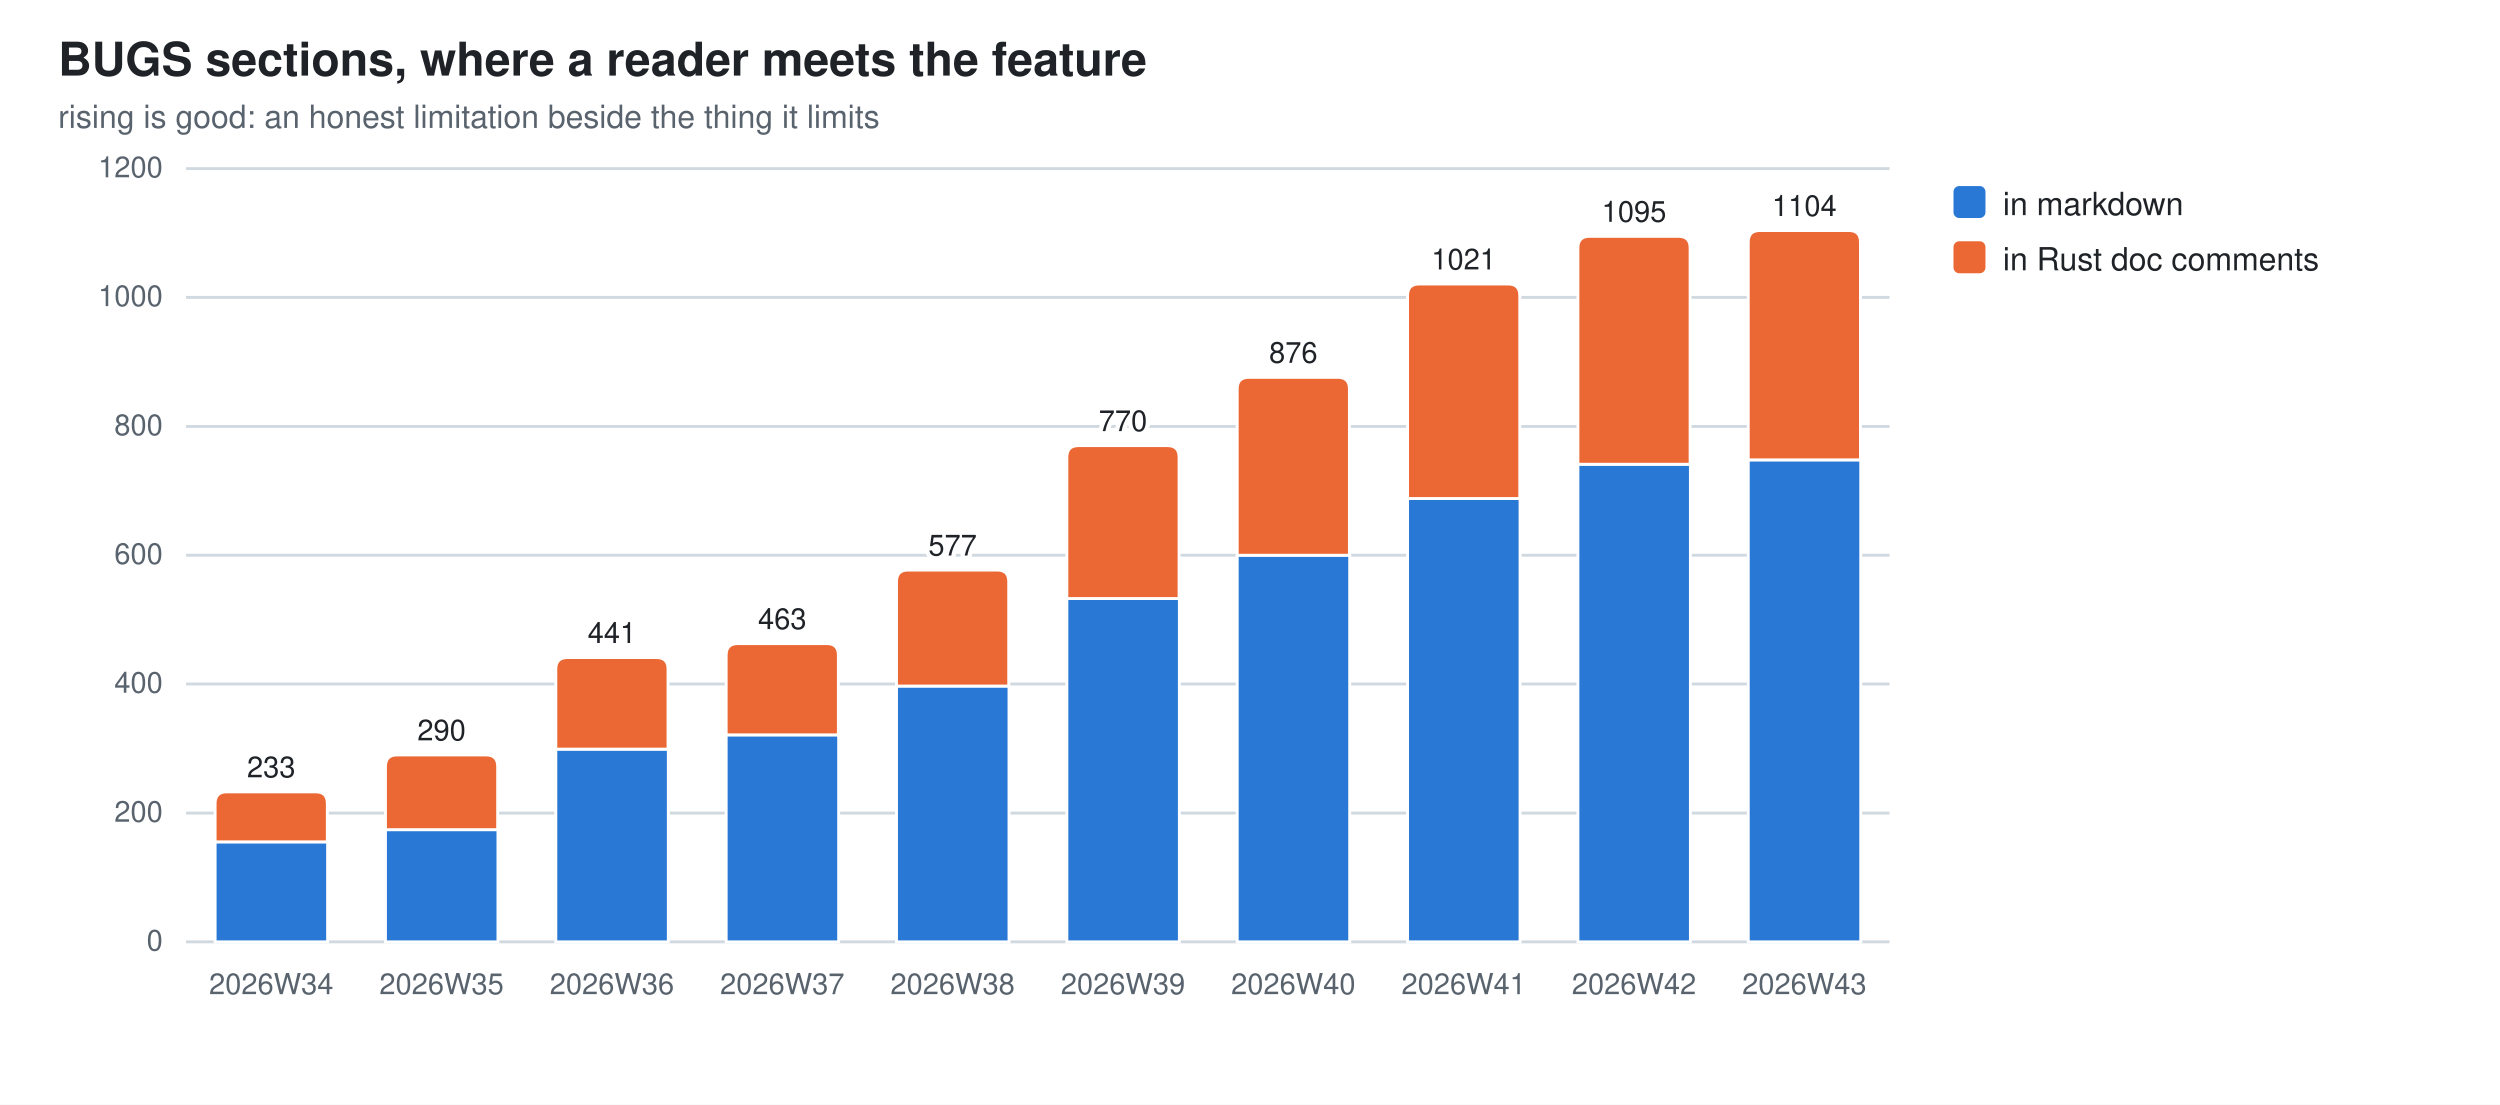
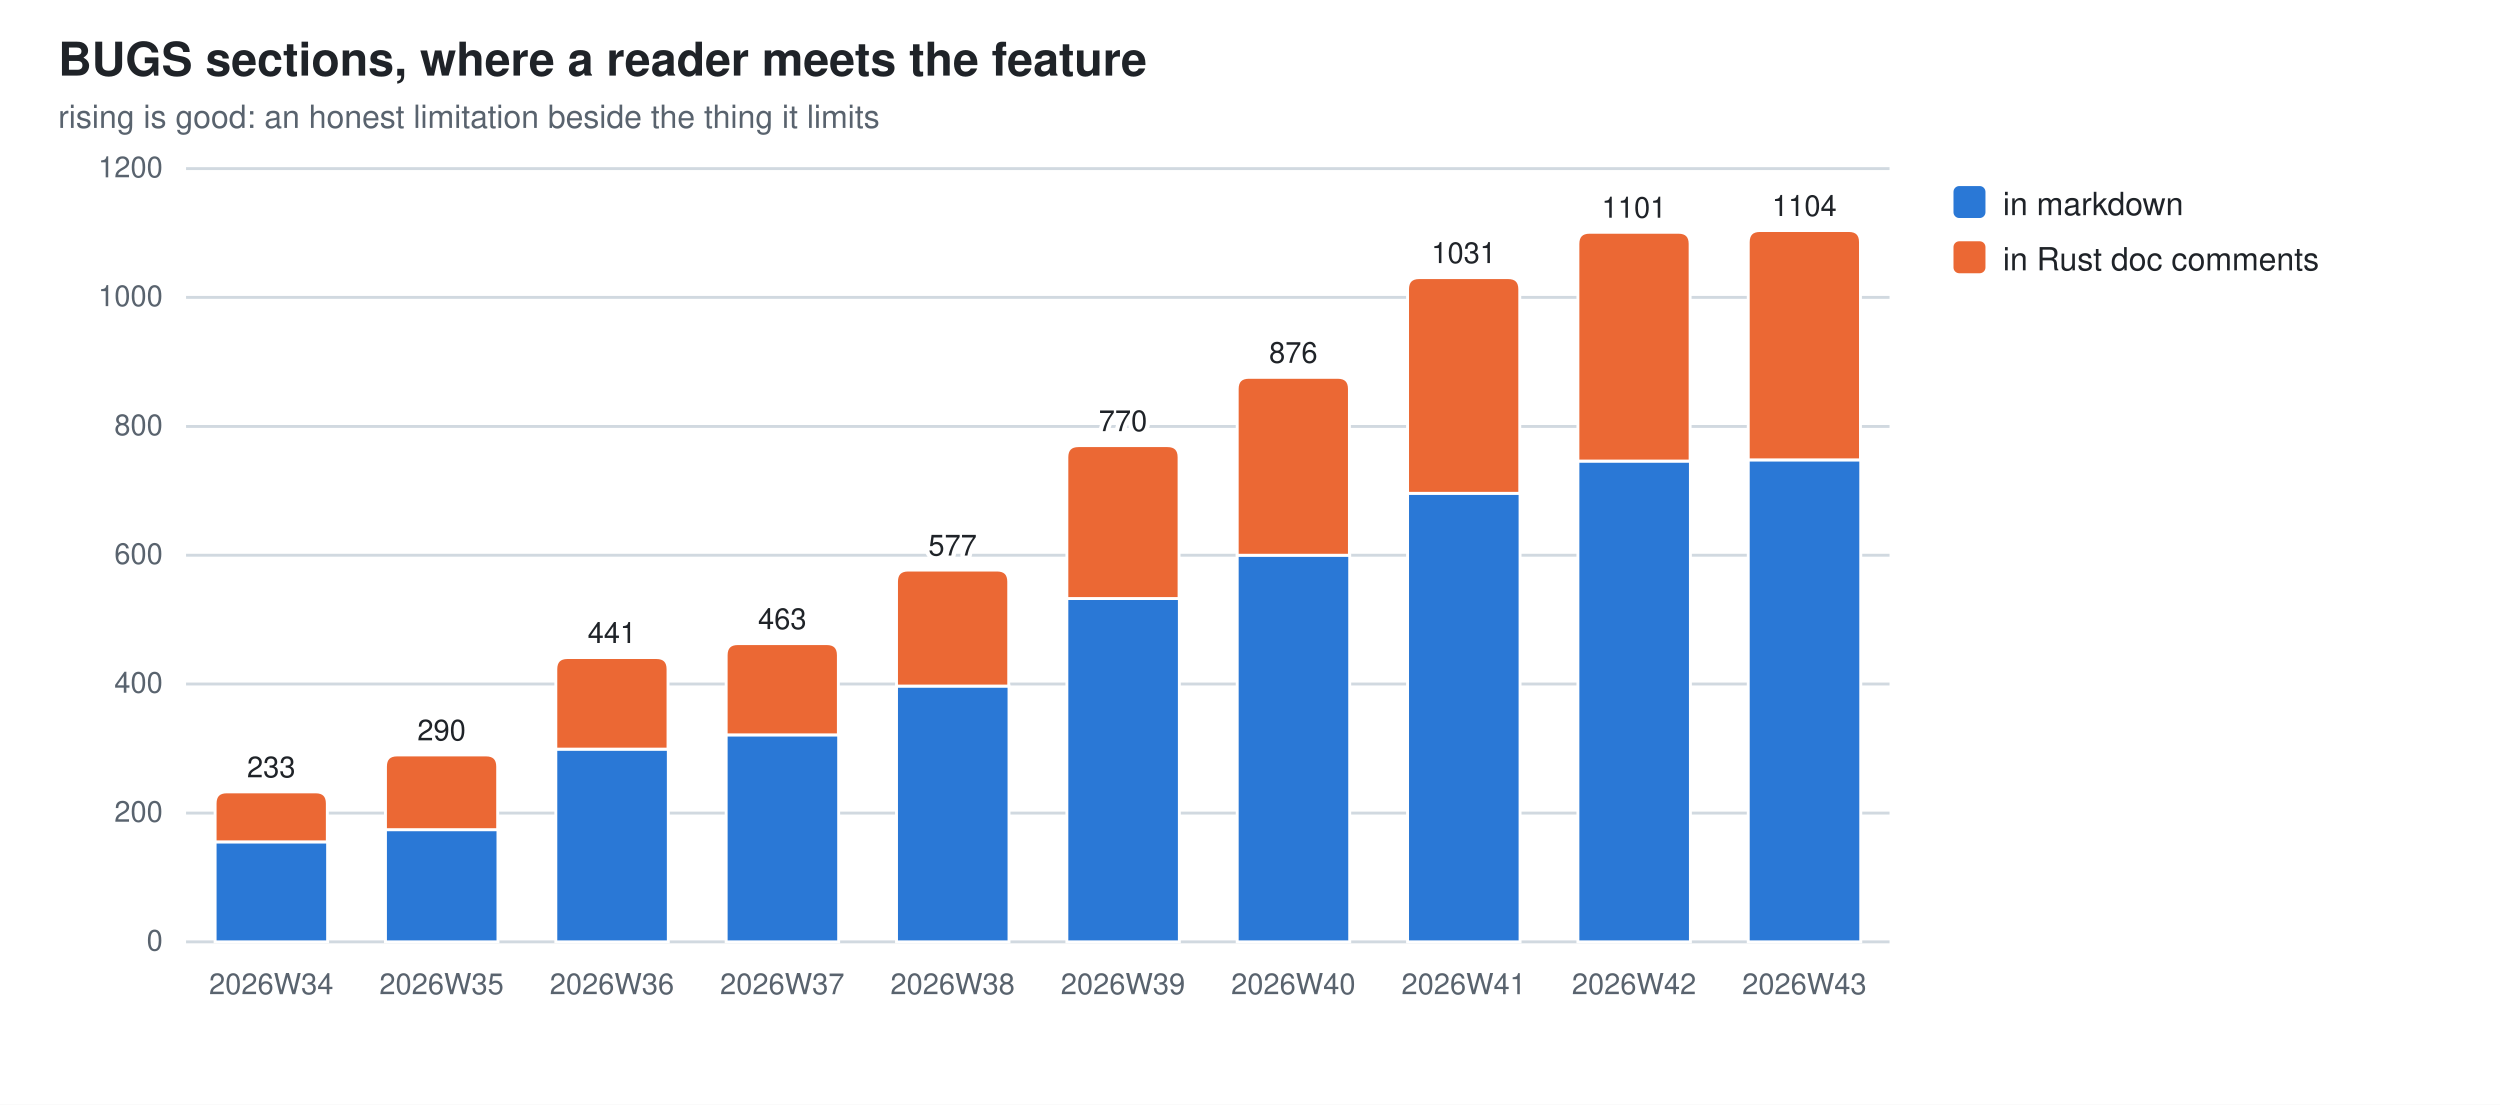
<svg xmlns="http://www.w3.org/2000/svg" width="860" height="380" viewBox="0 0 860 380" role="img" aria-label="BUGS sections, where a reader meets the feature">
  <style>
  .bg{fill:#ffffff} .fg{fill:#1f2328} .mut{fill:#59636e} .grid{stroke:#d1d9e0}
  .seg{stroke:#ffffff;stroke-width:1}
  .val{paint-order:stroke;stroke:#ffffff;stroke-width:3px;stroke-linejoin:round}
  .s0{fill:#2a78d6}  .s1{fill:#eb6834}
  @media (prefers-color-scheme: dark){
    .bg{fill:#0d1117} .fg{fill:#e6edf3} .mut{fill:#9198a1} .grid{stroke:#30363d}
    .seg{stroke:#0d1117} .val{stroke:#0d1117} .s0{fill:#3987e5} .s1{fill:#d95926}}
  text{font-family:-apple-system,BlinkMacSystemFont,"Segoe UI",Helvetica,Arial,sans-serif}
</style>
  <rect class="bg" width="860" height="380" />
  <text class="fg" x="20" y="26" font-size="16" font-weight="600">BUGS sections, where a reader meets the feature</text>
  <text class="mut" x="20" y="44" font-size="11">rising is good: an honest limitation beside the thing it limits</text>
  <line class="grid" x1="64" y1="324.0" x2="650.0" y2="324.0" stroke-width="1" />
  <text class="mut" x="56" y="327.0" font-size="10" text-anchor="end">0</text>
  <line class="grid" x1="64" y1="279.7" x2="650.0" y2="279.7" stroke-width="1" />
  <text class="mut" x="56" y="282.7" font-size="10" text-anchor="end">200</text>
  <line class="grid" x1="64" y1="235.3" x2="650.0" y2="235.3" stroke-width="1" />
  <text class="mut" x="56" y="238.3" font-size="10" text-anchor="end">400</text>
  <line class="grid" x1="64" y1="191.0" x2="650.0" y2="191.0" stroke-width="1" />
  <text class="mut" x="56" y="194.0" font-size="10" text-anchor="end">600</text>
  <line class="grid" x1="64" y1="146.7" x2="650.0" y2="146.7" stroke-width="1" />
  <text class="mut" x="56" y="149.7" font-size="10" text-anchor="end">800</text>
  <line class="grid" x1="64" y1="102.3" x2="650.0" y2="102.3" stroke-width="1" />
  <text class="mut" x="56" y="105.3" font-size="10" text-anchor="end">1000</text>
  <line class="grid" x1="64" y1="58.0" x2="650.0" y2="58.0" stroke-width="1" />
  <text class="mut" x="56" y="61.0" font-size="10" text-anchor="end">1200</text>
  <rect class="seg s0" x="74.0" y="289.6" width="38.7" height="34.4" />
  <path class="seg s1" d="M74.0,289.6 V276.4 Q74.0,272.4 78.0,272.4 H108.6 Q112.6,272.4 112.6,276.4 V289.6 Z" />
  <text class="mut" x="93.3" y="342" font-size="10" text-anchor="middle">2026W34</text>
  <text class="fg val" x="93.3" y="267.4" font-size="10" text-anchor="middle">233</text>
  <rect class="seg s0" x="132.6" y="285.4" width="38.7" height="38.6" />
  <path class="seg s1" d="M132.6,285.4 V263.7 Q132.6,259.7 136.6,259.7 H167.2 Q171.2,259.7 171.2,263.7 V285.4 Z" />
  <text class="mut" x="151.9" y="342" font-size="10" text-anchor="middle">2026W35</text>
  <text class="fg val" x="151.9" y="254.7" font-size="10" text-anchor="middle">290</text>
  <rect class="seg s0" x="191.2" y="257.7" width="38.7" height="66.3" />
  <path class="seg s1" d="M191.2,257.7 V230.2 Q191.2,226.2 195.2,226.2 H225.8 Q229.8,226.2 229.8,230.2 V257.7 Z" />
  <text class="mut" x="210.5" y="342" font-size="10" text-anchor="middle">2026W36</text>
  <text class="fg val" x="210.5" y="221.2" font-size="10" text-anchor="middle">441</text>
  <rect class="seg s0" x="249.8" y="252.8" width="38.7" height="71.2" />
  <path class="seg s1" d="M249.8,252.8 V225.4 Q249.8,221.4 253.8,221.4 H284.4 Q288.4,221.4 288.4,225.4 V252.8 Z" />
  <text class="mut" x="269.1" y="342" font-size="10" text-anchor="middle">2026W37</text>
  <text class="fg val" x="269.1" y="216.4" font-size="10" text-anchor="middle">463</text>
  <rect class="seg s0" x="308.4" y="236.0" width="38.7" height="88.0" />
  <path class="seg s1" d="M308.4,236.0 V200.1 Q308.4,196.1 312.4,196.1 H343.0 Q347.0,196.1 347.0,200.1 V236.0 Z" />
  <text class="mut" x="327.7" y="342" font-size="10" text-anchor="middle">2026W38</text>
  <text class="fg val" x="327.7" y="191.1" font-size="10" text-anchor="middle">577</text>
  <rect class="seg s0" x="367.0" y="205.9" width="38.7" height="118.1" />
  <path class="seg s1" d="M367.0,205.9 V157.3 Q367.0,153.3 371.0,153.3 H401.6 Q405.6,153.3 405.6,157.3 V205.9 Z" />
  <text class="mut" x="386.3" y="342" font-size="10" text-anchor="middle">2026W39</text>
  <text class="fg val" x="386.3" y="148.3" font-size="10" text-anchor="middle">770</text>
  <rect class="seg s0" x="425.6" y="191.0" width="38.7" height="133.0" />
  <path class="seg s1" d="M425.6,191.0 V133.8 Q425.6,129.8 429.6,129.8 H460.2 Q464.2,129.8 464.2,133.8 V191.0 Z" />
  <text class="mut" x="444.9" y="342" font-size="10" text-anchor="middle">2026W40</text>
  <text class="fg val" x="444.9" y="124.8" font-size="10" text-anchor="middle">876</text>
-   <rect class="seg s0" x="484.2" y="171.5" width="38.7" height="152.5" />
-   <path class="seg s1" d="M484.2,171.5 V101.7 Q484.2,97.7 488.2,97.7 H518.8 Q522.8,97.7 522.8,101.7 V171.5 Z" />
+   <rect class="seg s0" x="484.2" y="169.7" width="38.7" height="154.3" />
+   <path class="seg s1" d="M484.2,169.7 V99.5 Q484.2,95.5 488.2,95.5 H518.8 Q522.8,95.5 522.8,99.5 V169.7 Z" />
  <text class="mut" x="503.5" y="342" font-size="10" text-anchor="middle">2026W41</text>
-   <text class="fg val" x="503.5" y="92.7" font-size="10" text-anchor="middle">1021</text>
-   <rect class="seg s0" x="542.8" y="159.7" width="38.7" height="164.3" />
-   <path class="seg s1" d="M542.8,159.7 V85.3 Q542.8,81.3 546.8,81.3 H577.4 Q581.4,81.3 581.4,85.3 V159.7 Z" />
+   <text class="fg val" x="503.5" y="90.5" font-size="10" text-anchor="middle">1031</text>
+   <rect class="seg s0" x="542.8" y="158.6" width="38.7" height="165.4" />
+   <path class="seg s1" d="M542.8,158.6 V83.9 Q542.8,79.9 546.8,79.9 H577.4 Q581.4,79.9 581.4,83.9 V158.6 Z" />
  <text class="mut" x="562.1" y="342" font-size="10" text-anchor="middle">2026W42</text>
-   <text class="fg val" x="562.1" y="76.3" font-size="10" text-anchor="middle">1095</text>
+   <text class="fg val" x="562.1" y="74.9" font-size="10" text-anchor="middle">1101</text>
  <rect class="seg s0" x="601.4" y="158.2" width="38.7" height="165.8" />
  <path class="seg s1" d="M601.4,158.2 V83.3 Q601.4,79.3 605.4,79.3 H636.0 Q640.0,79.3 640.0,83.3 V158.2 Z" />
  <text class="mut" x="620.7" y="342" font-size="10" text-anchor="middle">2026W43</text>
  <text class="fg val" x="620.7" y="74.3" font-size="10" text-anchor="middle">1104</text>
  <rect class="s0" x="672" y="64" width="11" height="11" rx="2" />
  <text class="fg" y="74" font-size="11">
    <tspan x="689" dy="0">in markdown</tspan>
  </text>
  <rect class="s1" x="672" y="83" width="11" height="11" rx="2" />
  <text class="fg" y="93" font-size="11">
    <tspan x="689" dy="0">in Rust doc comments</tspan>
  </text>
</svg>
